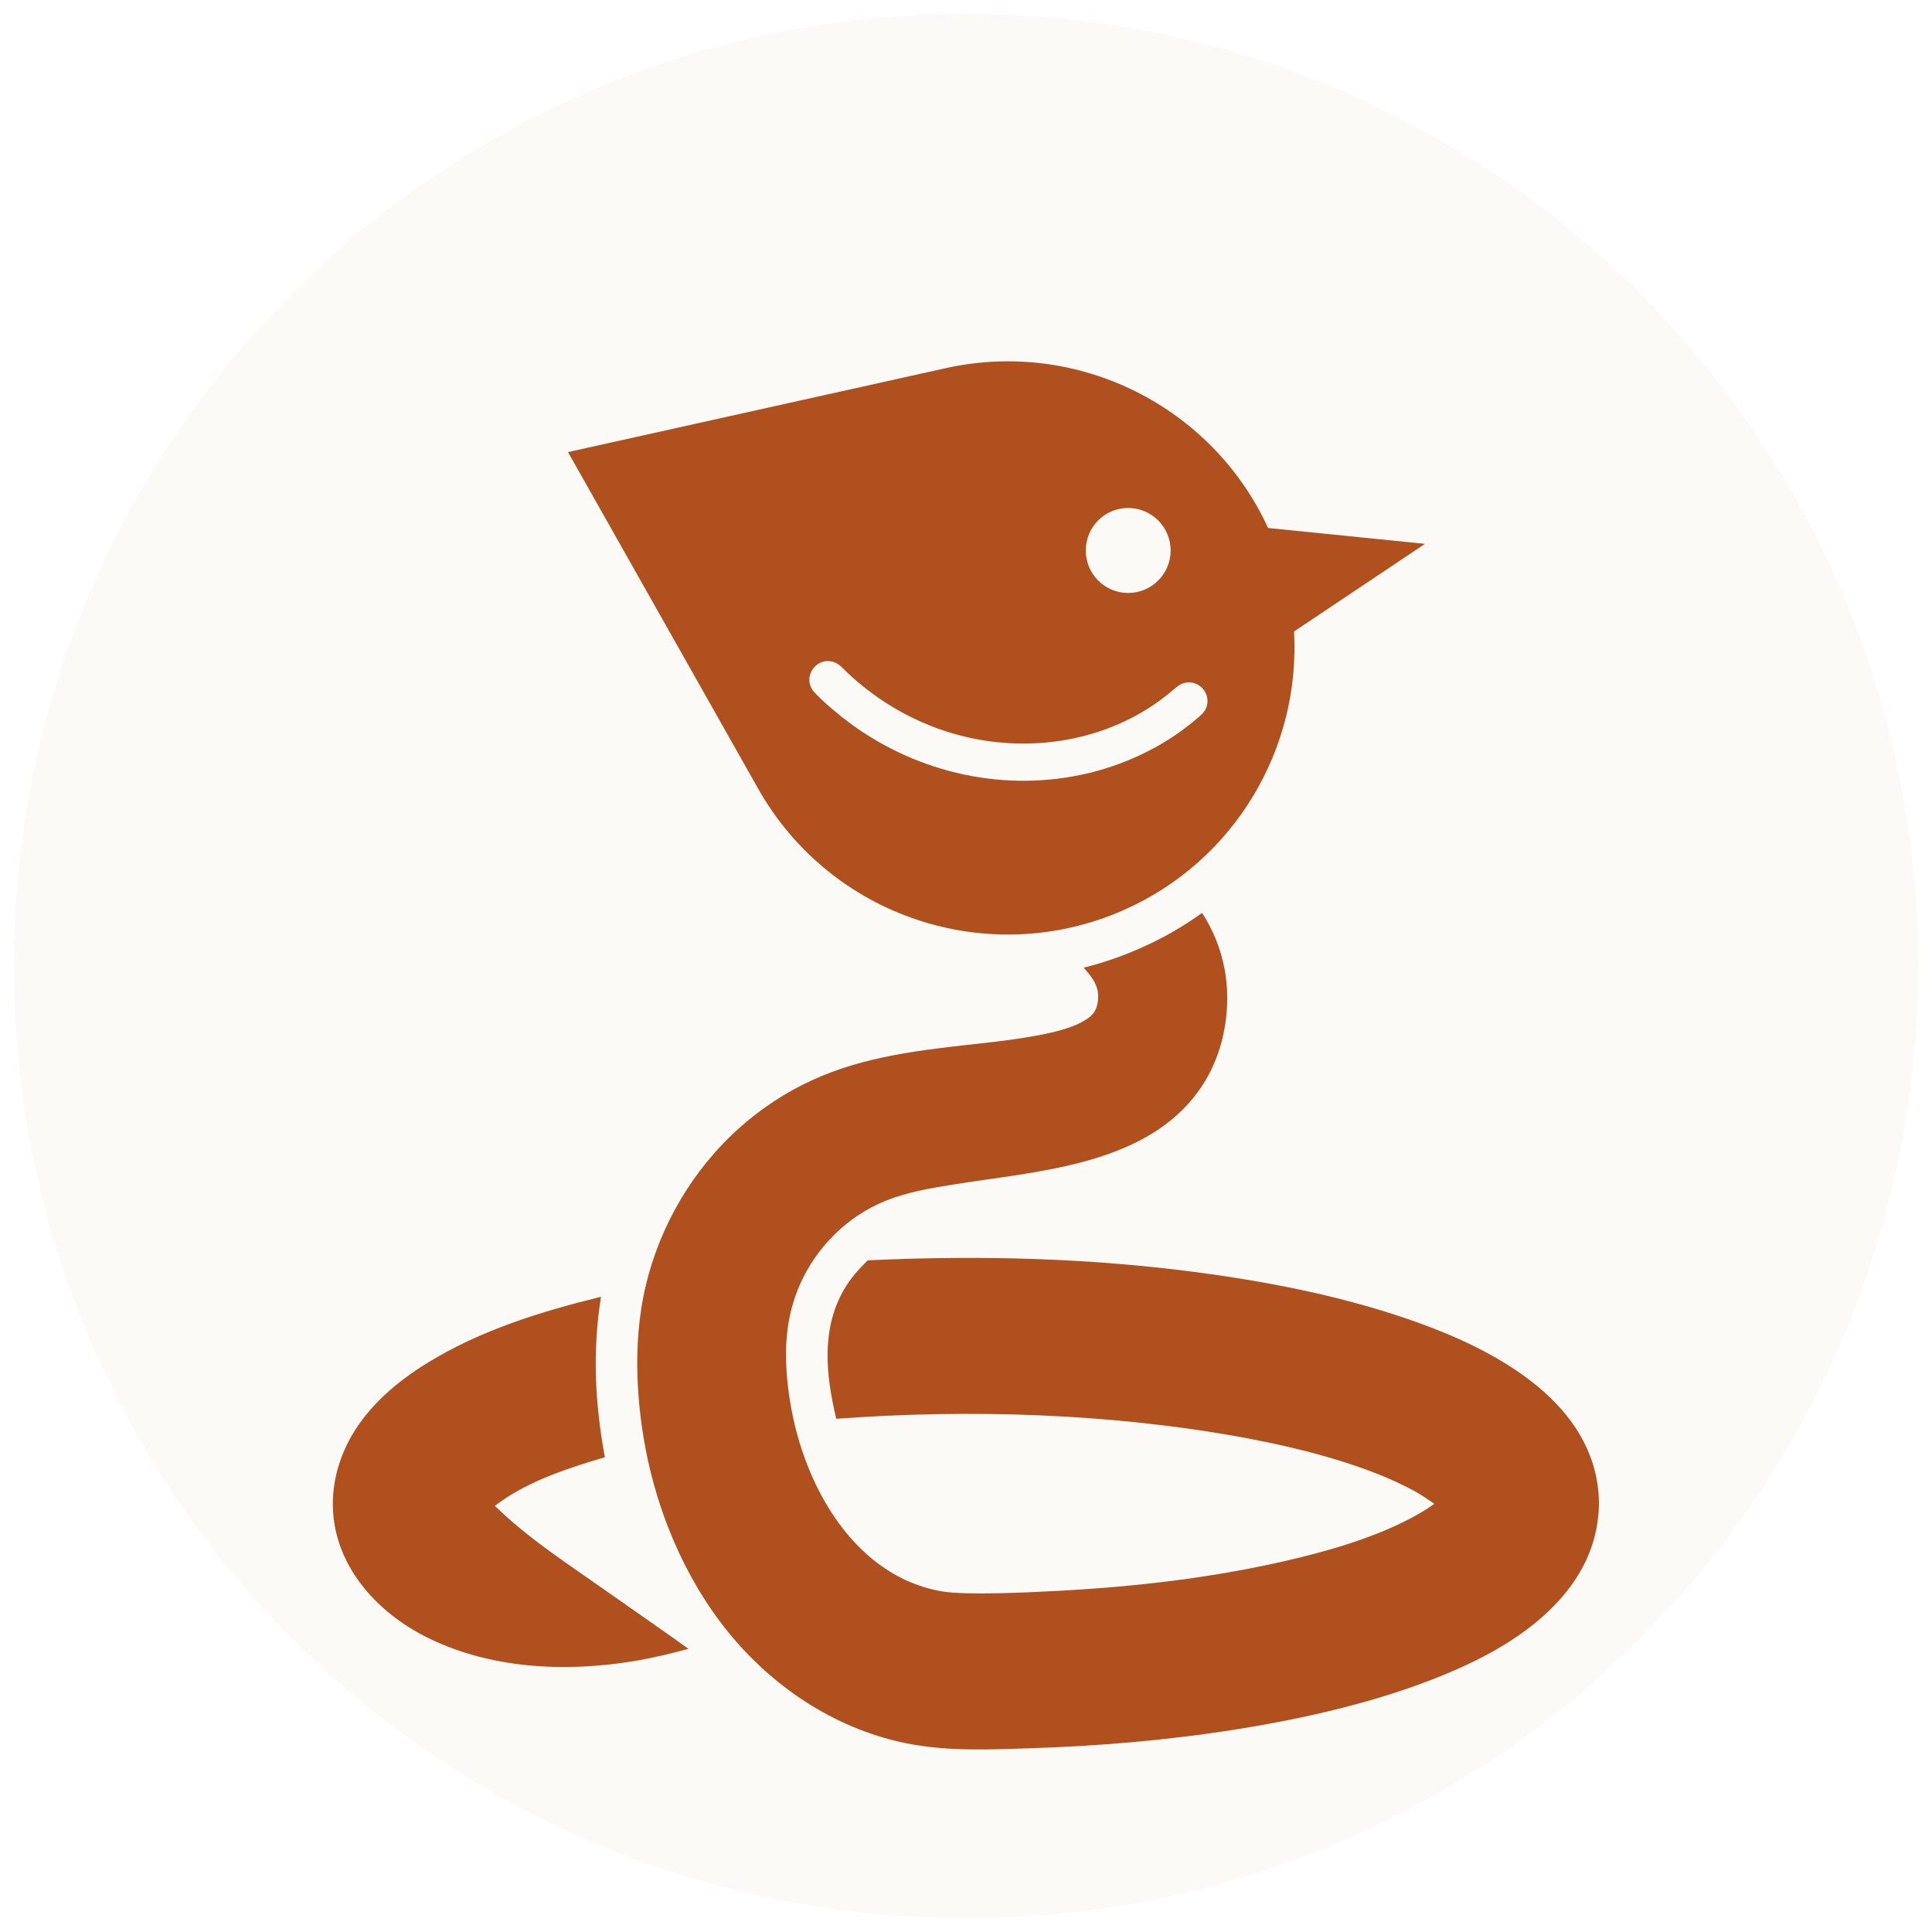
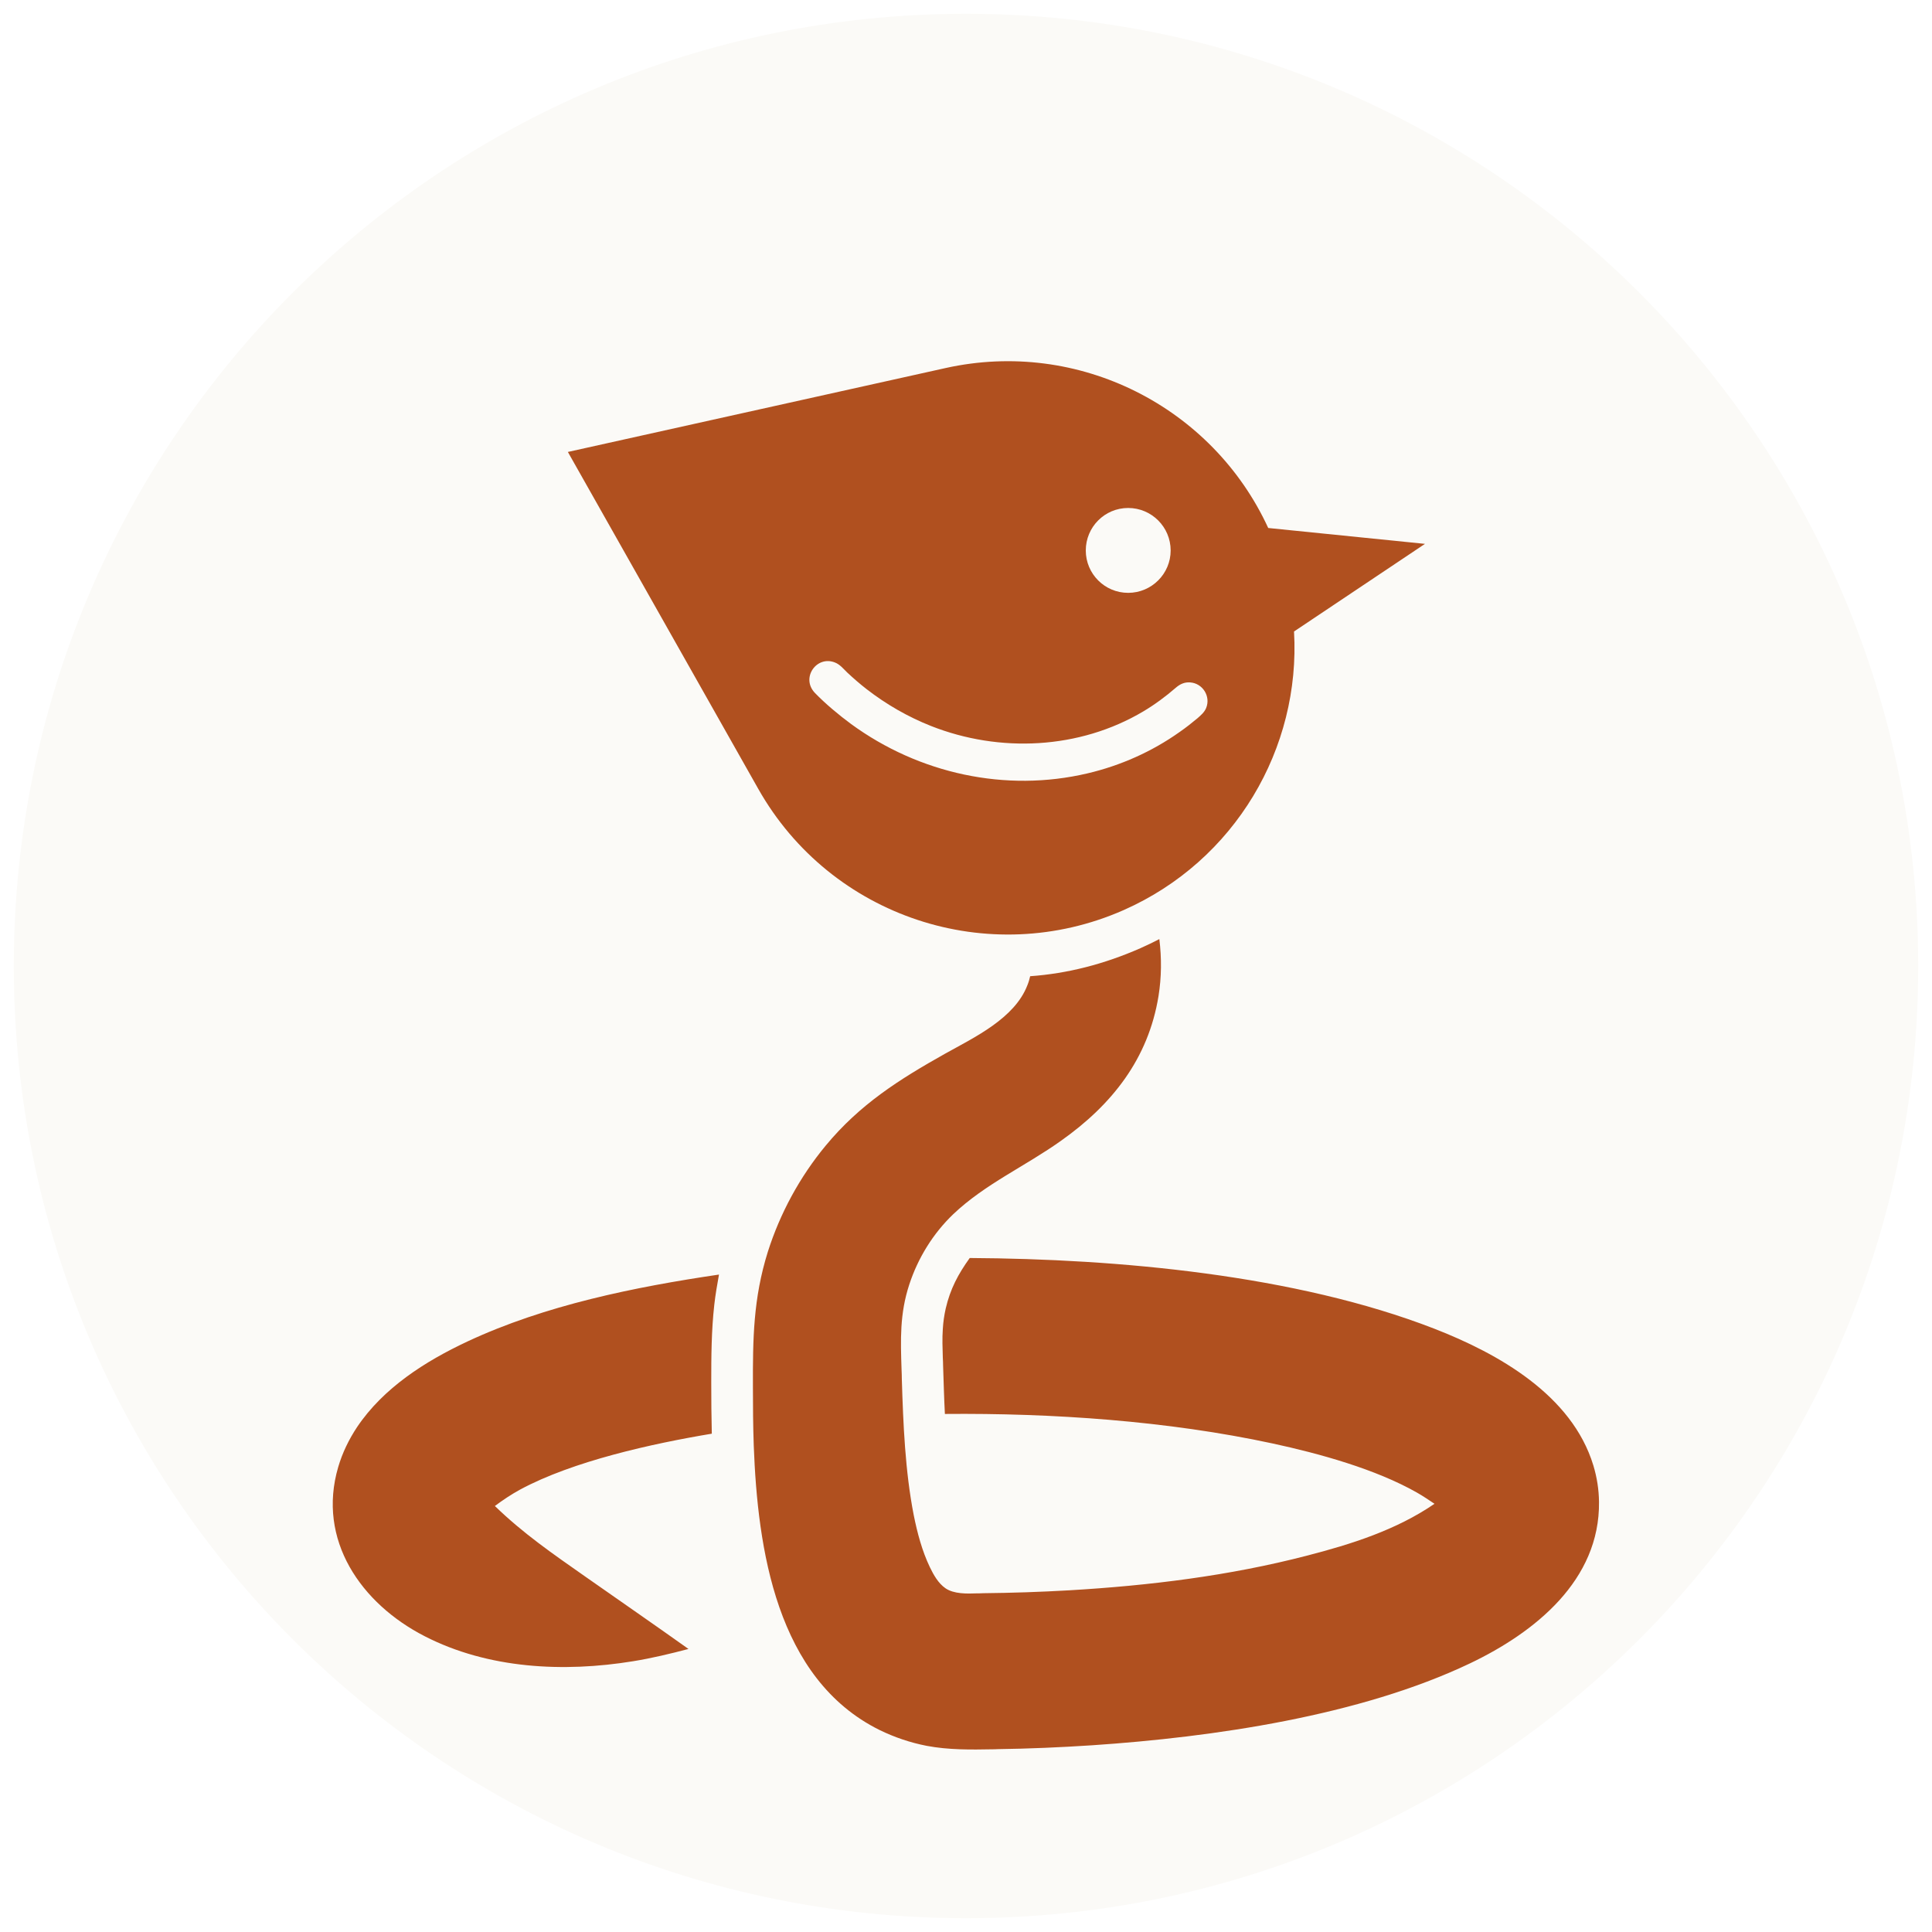
<svg xmlns="http://www.w3.org/2000/svg" viewBox="0 0 140 140" width="140" height="140">
  <circle cx="70" cy="70" r="69" fill="#FBFAF7" />
-   <path fill="#B0501F" d="M60.6 102.81C59.85 99.69 59.48 96.33 61.17 93.43C61.64 92.62 62.21 91.98 62.88 91.33C71.04 90.94 79.27 91.16 87.37 92.28C92.58 93 97.79 94.06 102.75 95.84C108.18 97.79 114.94 101.33 115.78 107.71C115.89 108.49 115.89 109.3 115.79 110.08C115.67 111.11 115.37 112.12 114.94 113.06C114.38 114.26 113.59 115.34 112.67 116.3C110.48 118.57 107.61 120.13 104.71 121.33C99.99 123.29 94.65 124.51 89.62 125.31C84.63 126.11 79.58 126.53 74.54 126.69C74.43 126.7 74.31 126.7 74.2 126.7C70.88 126.81 67.71 126.92 64.46 126.04C59.52 124.71 55.25 121.59 52.19 117.53C50.64 115.46 49.39 113.16 48.45 110.76C47.27 107.77 46.56 104.6 46.29 101.4C46.11 99.26 46.13 97.09 46.45 94.96C47.12 90.45 49.23 86.17 52.39 82.88C53.49 81.73 54.72 80.71 56.05 79.83C59.73 77.39 63.57 76.53 67.88 75.98C70.33 75.66 72.81 75.48 75.24 75.02C76.43 74.79 77.93 74.47 78.92 73.73C79.06 73.63 79.15 73.5 79.27 73.38C79.3 73.3 79.37 73.23 79.4 73.14C79.56 72.76 79.61 72.33 79.56 71.92C79.48 71.26 79.04 70.71 78.62 70.22C78.59 70.18 78.56 70.15 78.53 70.12C79.91 69.78 81.27 69.31 82.63 68.71C84.25 68 85.74 67.14 87.11 66.15C87.87 67.34 88.45 68.67 88.74 70.24C88.92 71.21 88.97 72.2 88.9 73.19C88.81 74.45 88.54 75.7 88.06 76.87C87.67 77.83 87.14 78.73 86.49 79.53C82.48 84.5 74.94 84.89 69.11 85.83C67.44 86.1 65.74 86.38 64.16 87.02C61.4 88.14 59.17 90.36 57.97 93.07C57.45 94.25 57.13 95.51 57.02 96.79C56.84 98.79 57.07 100.85 57.49 102.81C58.5 107.43 61.12 112.36 65.56 114.47C66.44 114.88 67.38 115.18 68.34 115.33C70.09 115.6 74.35 115.4 76.28 115.3C82.18 115 88.11 114.33 93.87 112.94C96.92 112.21 100.36 111.16 103.06 109.55C103.37 109.37 103.65 109.17 103.94 108.97C103.49 108.66 103.05 108.36 102.57 108.09C99.07 106.15 94.13 104.92 90.2 104.19C80.63 102.42 70.3 102.09 60.6 102.81ZM41.16 32.76L68.52 26.68C78.17 24.54 87.86 29.48 91.89 38.26L103.26 39.41L93.77 45.76C94.25 54.22 89.5 62.38 81.42 65.95C71.65 70.26 60.2 66.46 54.95 57.17ZM49.89 119.48C48.56 119.84 47.23 120.16 45.87 120.38C40.85 121.2 35.38 120.92 30.78 118.57C26.36 116.3 23.16 111.94 24.38 106.79C24.61 105.84 24.98 104.92 25.47 104.06C26.77 101.8 28.83 100.07 31.04 98.72C34.86 96.38 39.22 95.03 43.55 93.97C42.92 97.95 43.11 101.65 43.83 105.6C41.38 106.32 38.9 107.12 36.72 108.51C36.43 108.7 36.15 108.91 35.86 109.12C37.9 111.11 40.05 112.58 42.37 114.2C44.88 115.96 47.4 117.7 49.89 119.48ZM59.05 50.21C59.8 50.99 60.81 51.83 61.68 52.47C66.6 56.06 72.87 57.44 78.81 56.04C81.19 55.48 83.47 54.47 85.47 53.06C85.91 52.74 86.35 52.4 86.76 52.05C87.02 51.83 87.27 51.62 87.4 51.31C87.75 50.46 87.15 49.51 86.24 49.45C85.84 49.43 85.51 49.57 85.21 49.83C84.47 50.47 83.69 51.05 82.85 51.55C78.22 54.3 72.44 54.57 67.47 52.61C65.8 51.95 64.22 51.05 62.8 49.94C62.31 49.56 61.84 49.16 61.39 48.73C61.12 48.47 60.87 48.16 60.51 48.01C59.18 47.47 58.01 49.12 59.05 50.21ZM84.83 39.89C84.83 38.19 83.45 36.81 81.75 36.81C80.05 36.81 78.68 38.19 78.68 39.89C78.68 41.59 80.05 42.97 81.75 42.97C83.45 42.97 84.83 41.59 84.83 39.89Z" />
+   <path fill="#B0501F" d="M68.47 102.46C68.41 101.29 68.38 100.12 68.34 98.95C68.34 98.77 68.33 98.58 68.32 98.39L68.32 98.39L68.32 98.39C68.3 97.69 68.27 97 68.32 96.3C68.35 95.8 68.42 95.31 68.53 94.82C68.86 93.4 69.43 92.33 70.27 91.16C81 91.22 93.89 92.38 103.93 96.28C108.58 98.09 113.91 101.09 115.46 106.19C115.72 107.05 115.86 107.94 115.87 108.83C115.94 114.52 111.22 118.29 106.53 120.53C98.54 124.34 87.92 125.88 79.13 126.47C76.85 126.62 74.55 126.72 72.26 126.75C72.16 126.76 72.06 126.76 71.96 126.76C70.35 126.79 68.74 126.81 67.15 126.51C65.97 126.28 64.81 125.89 63.73 125.36C56.25 121.65 54.9 112.22 54.62 104.76C54.57 103.34 54.56 101.93 54.56 100.51C54.55 97.02 54.58 94.1 55.64 90.71C56.53 87.91 57.96 85.28 59.83 83.02C62.31 80.02 65.16 78.22 68.51 76.34C70.63 75.16 73.53 73.79 74.45 71.39C74.54 71.17 74.6 70.96 74.65 70.74C77.34 70.55 80 69.87 82.64 68.71C83.11 68.5 83.57 68.28 84.01 68.05C84.18 69.42 84.17 70.81 83.95 72.18C83.21 76.73 80.58 80.05 76.89 82.66C74.33 84.49 71.37 85.8 69.07 87.99C67.61 89.39 66.52 91.16 65.89 93.08C65.19 95.21 65.26 97.1 65.33 99.23C65.34 99.47 65.35 99.71 65.35 99.95C65.45 103.19 65.59 106.6 66.21 109.78C66.47 111.07 66.81 112.37 67.38 113.56C67.65 114.12 67.99 114.73 68.51 115.09C69.12 115.51 70.05 115.49 70.83 115.46C70.97 115.46 71.1 115.46 71.23 115.45C73.31 115.43 75.4 115.36 77.48 115.24C83.27 114.9 89.08 114.19 94.7 112.73C97.92 111.9 101.18 110.87 103.95 108.97C103.53 108.69 103.12 108.41 102.68 108.16C99.67 106.45 95.6 105.33 92.22 104.6C84.61 102.96 76.25 102.39 68.47 102.46ZM41.15 32.75L68.52 26.67C78.17 24.53 87.86 29.48 91.9 38.26L103.26 39.41L93.77 45.76C94.26 54.22 89.5 62.38 81.42 65.95C71.65 70.26 60.2 66.46 54.95 57.17ZM49.89 119.49C48.56 119.84 47.23 120.16 45.87 120.38C40.84 121.2 35.38 120.93 30.78 118.57C26.17 116.21 22.95 111.6 24.51 106.3C24.81 105.28 25.28 104.31 25.87 103.42C27.78 100.57 30.82 98.64 33.87 97.21C39.49 94.58 45.99 93.26 52.1 92.36C51.97 93.09 51.84 93.82 51.76 94.55C51.55 96.42 51.54 98.3 51.54 100.17C51.54 101.41 51.55 102.65 51.58 103.89C47.27 104.61 41.53 105.87 37.69 107.94C37.05 108.29 36.45 108.69 35.86 109.13C37.9 111.11 40.05 112.59 42.36 114.21C44.87 115.97 47.39 117.71 49.89 119.49ZM59.05 50.21C59.8 50.99 60.81 51.83 61.68 52.47C66.6 56.06 72.87 57.44 78.81 56.04C81.19 55.48 83.47 54.47 85.47 53.05C85.92 52.74 86.35 52.4 86.77 52.05C87.02 51.83 87.27 51.62 87.4 51.31C87.75 50.46 87.15 49.51 86.24 49.45C85.84 49.42 85.51 49.57 85.21 49.83C84.47 50.47 83.69 51.05 82.85 51.55C78.22 54.3 72.44 54.57 67.47 52.61C65.8 51.95 64.22 51.04 62.8 49.94C62.31 49.56 61.84 49.15 61.39 48.73C61.12 48.47 60.87 48.15 60.51 48.01C59.18 47.47 58.01 49.12 59.05 50.21ZM84.83 39.89C84.83 38.19 83.45 36.81 81.75 36.81C80.05 36.81 78.68 38.19 78.68 39.89C78.68 41.58 80.05 42.96 81.75 42.96C83.45 42.96 84.83 41.58 84.83 39.89Z" />
</svg>
